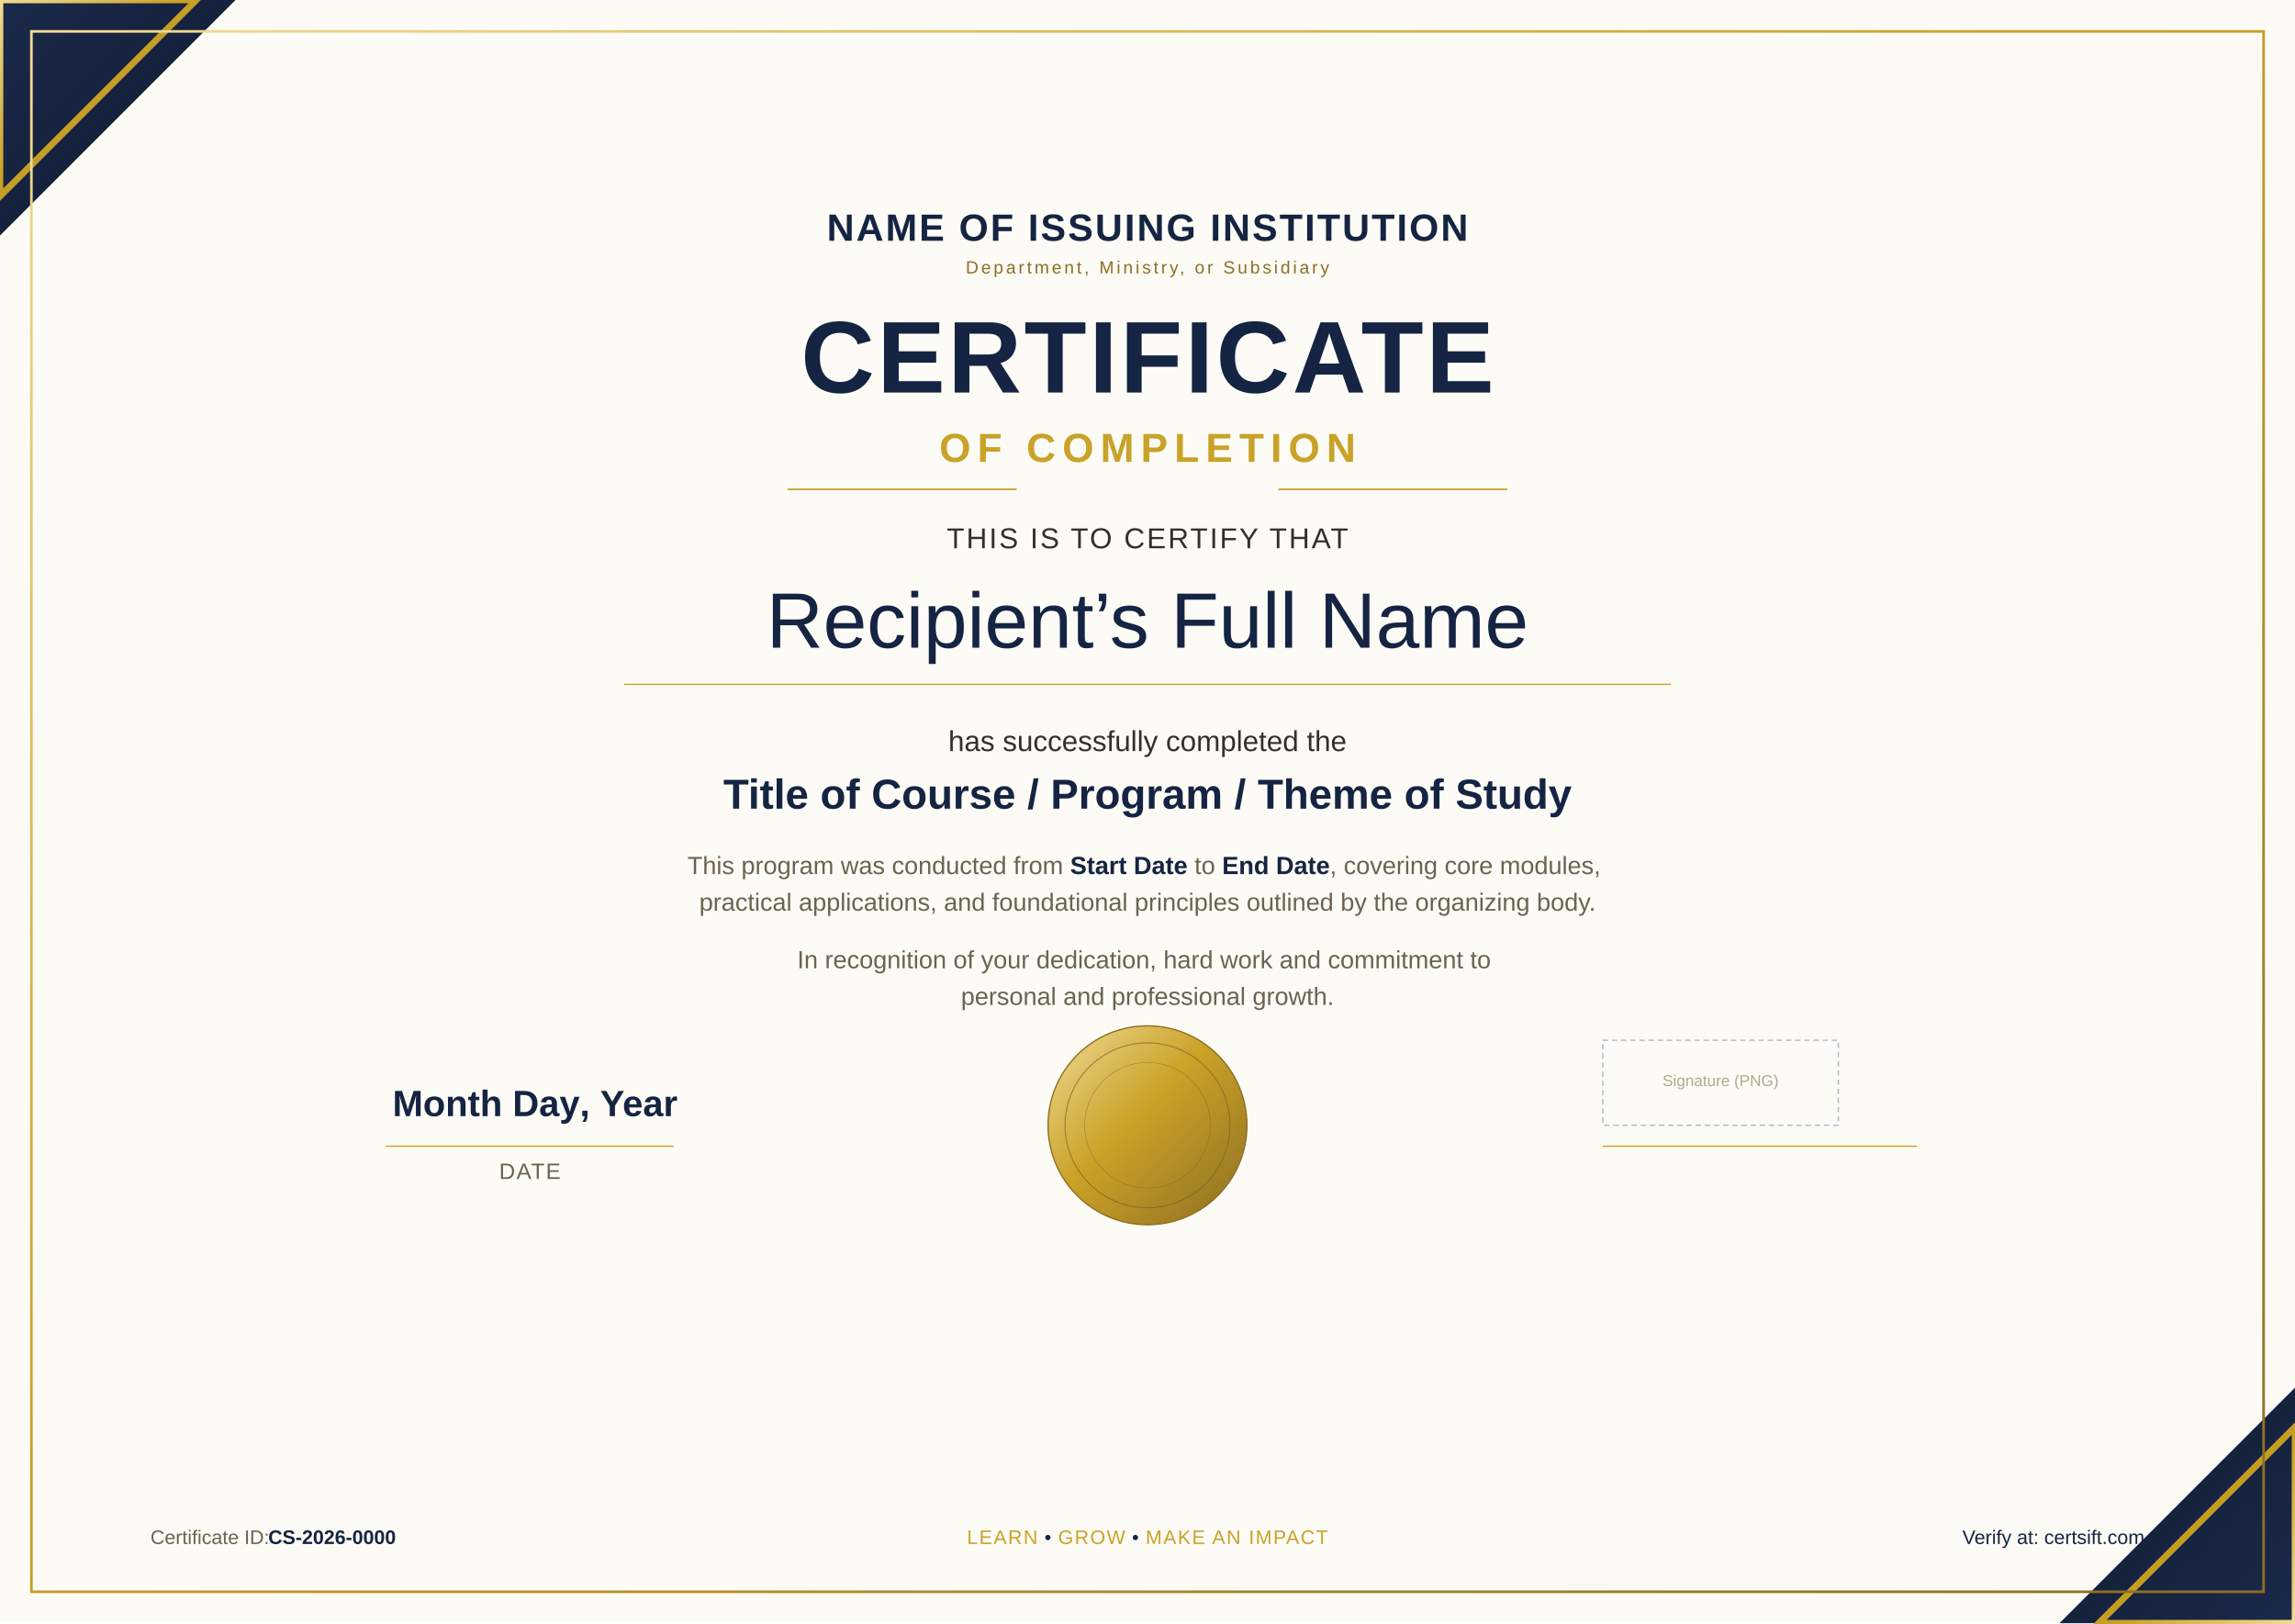
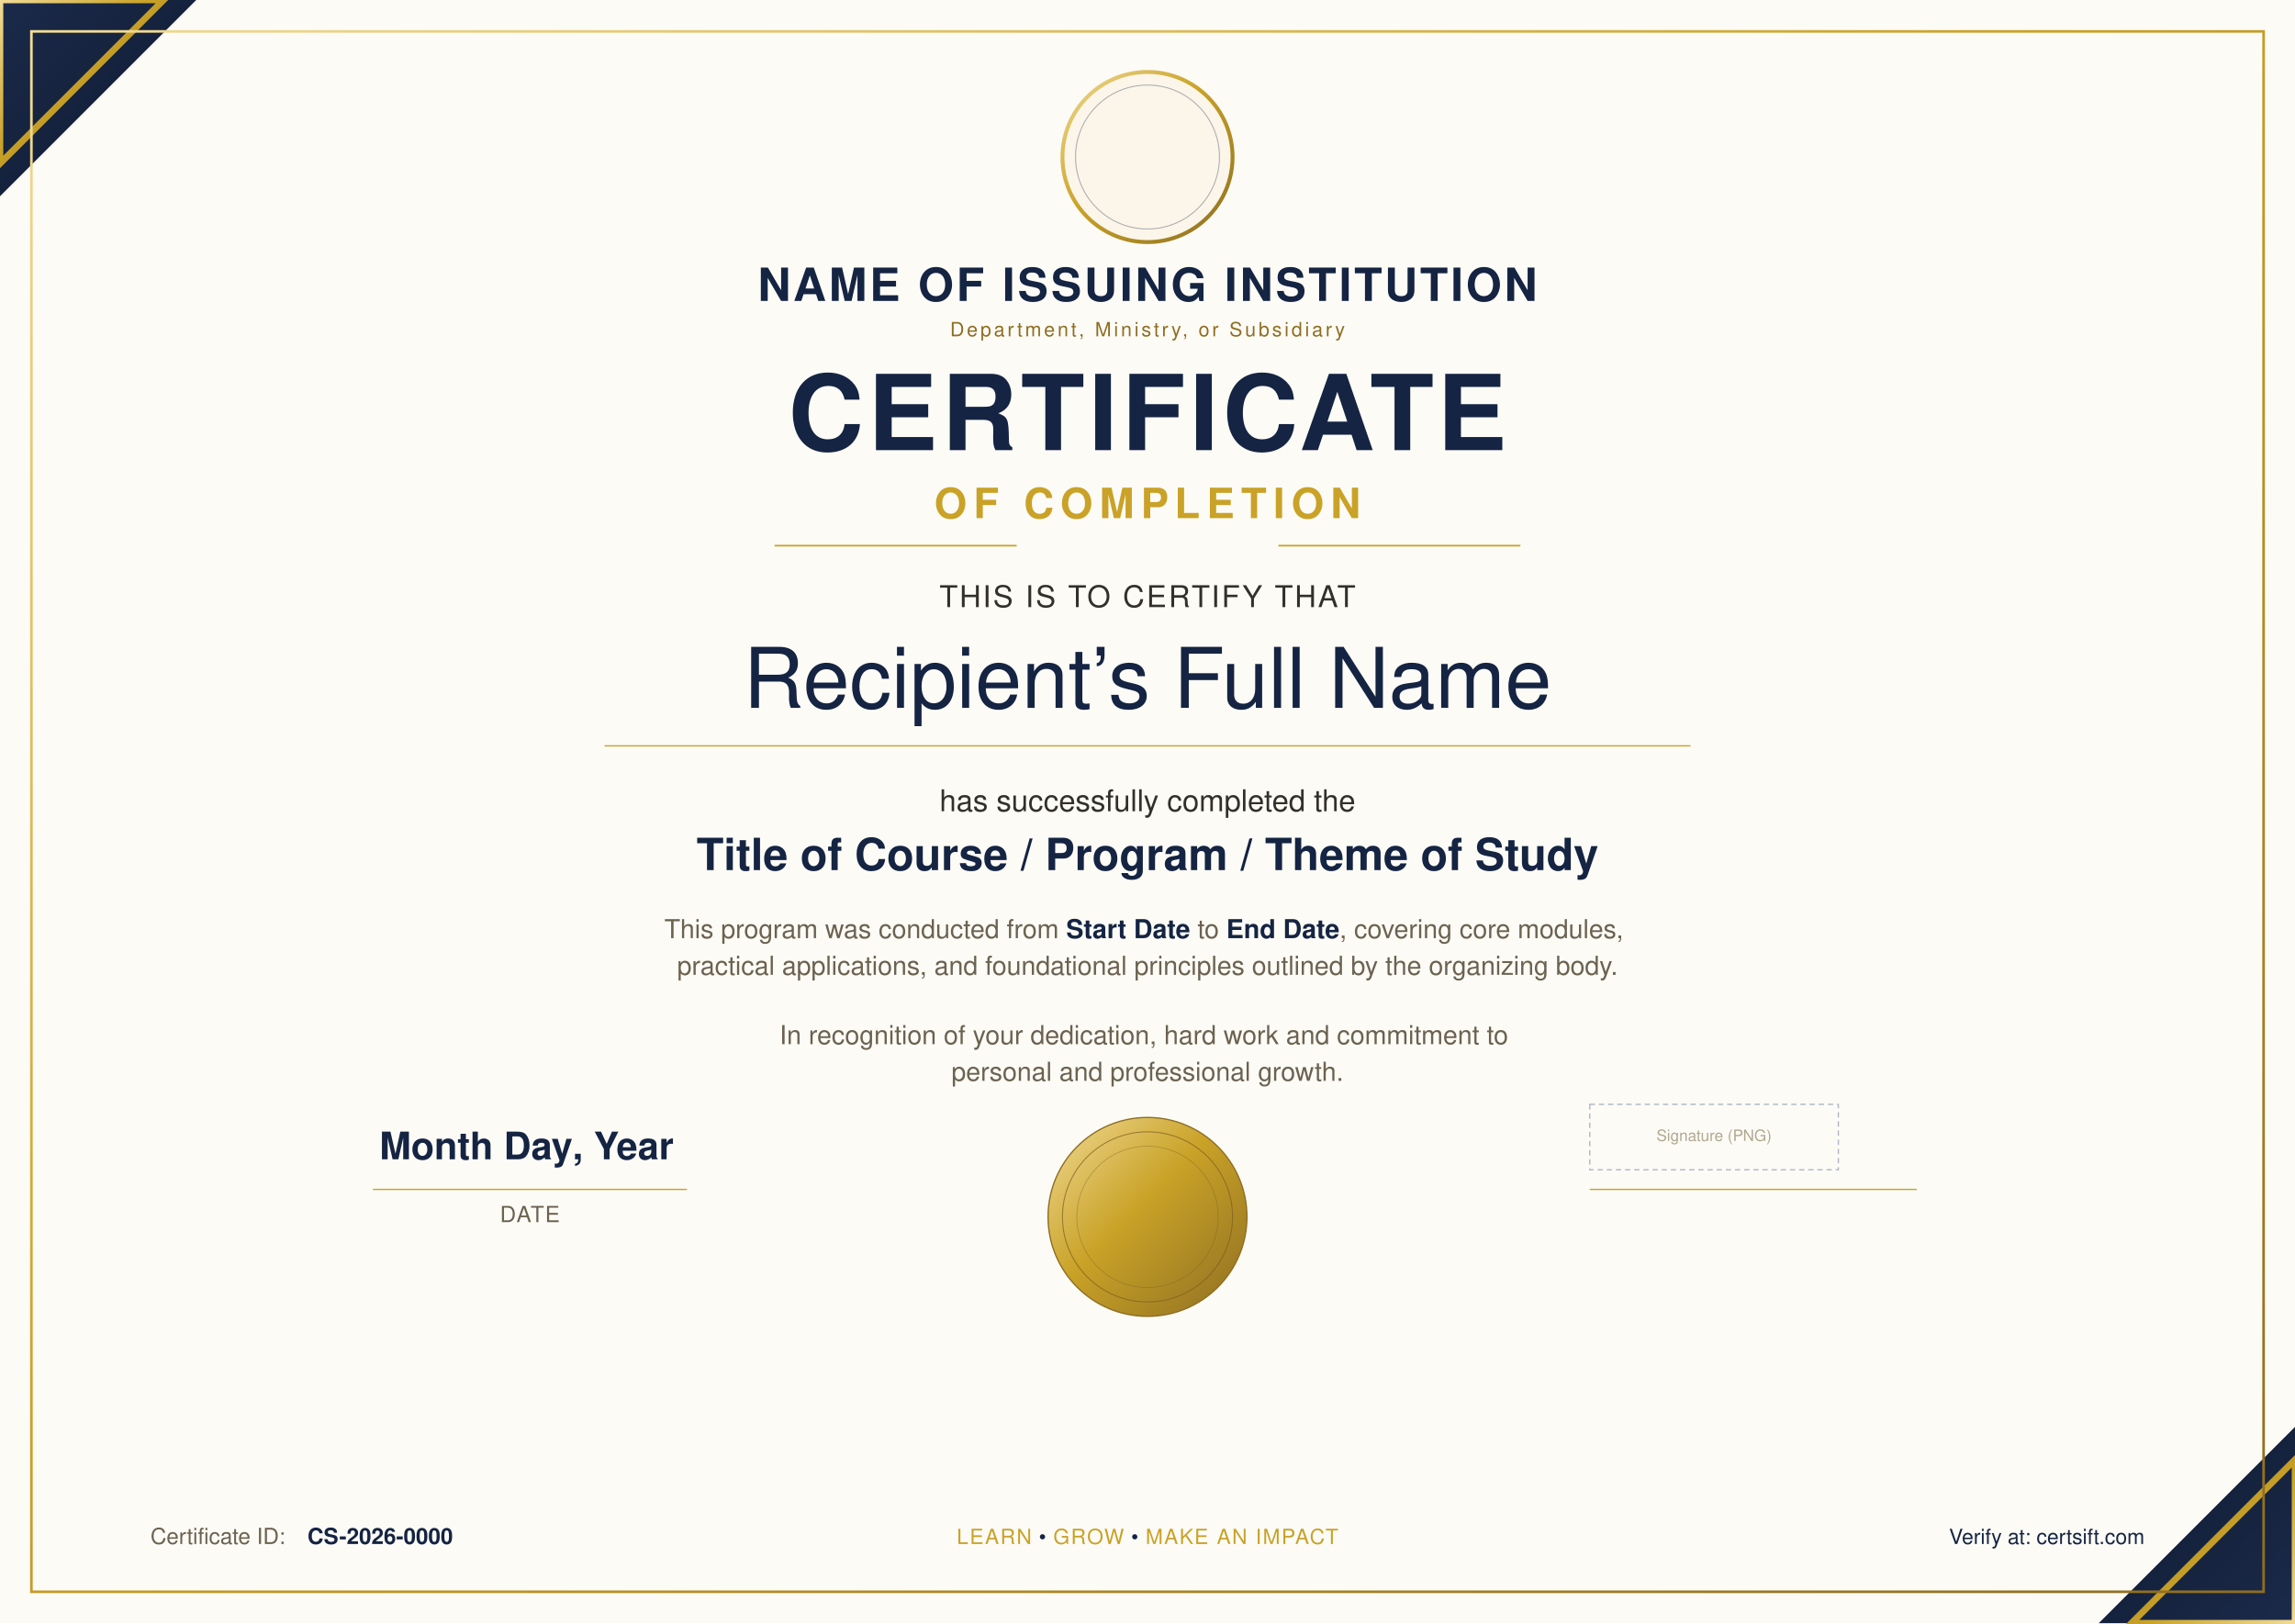
- <svg xmlns="http://www.w3.org/2000/svg" xmlns:xlink="http://www.w3.org/1999/xlink" width="3508" height="2481" viewBox="0 0 3508 2481" font-family="Arimo, 'Helvetica Neue', Arial, sans-serif">
+ <svg xmlns="http://www.w3.org/2000/svg" xmlns:xlink="http://www.w3.org/1999/xlink" width="3508" height="2481" viewBox="0 0 3508 2481" font-family="'Helvetica Neue', Helvetica, Arial, sans-serif">
  <defs>
    <linearGradient id="navyGrad" x1="0%" y1="0%" x2="100%" y2="100%">
      <stop offset="0%" stop-color="#1B2A4A" />
      <stop offset="100%" stop-color="#0F1A30" />
    </linearGradient>
    <linearGradient id="goldGrad2" x1="0%" y1="0%" x2="100%" y2="100%">
      <stop offset="0%" stop-color="#F1DB96" />
      <stop offset="45%" stop-color="#C9A227" />
      <stop offset="100%" stop-color="#8E6E22" />
    </linearGradient>
+     <clipPath id="logoClip2">
+       <circle cx="0" cy="0" r="118" />
+     </clipPath>
    <clipPath id="sealClip2">
-       <circle cx="1754" cy="1720" r="150" />
+       <circle cx="1754" cy="1860" r="150" />
    </clipPath>
    <g id="cornerRibbon">
-       <path d="M0,0 L360,0 L0,360 Z" fill="url(#navyGrad)" />
-       <path d="M0,0 L300,0 L0,300 Z" fill="none" stroke="url(#goldGrad2)" stroke-width="10" />
+       <path d="M0,0 L300,0 L0,300 Z" fill="url(#navyGrad)" />
+       <path d="M0,0 L250,0 L0,250 Z" fill="none" stroke="url(#goldGrad2)" stroke-width="10" />
    </g>
  </defs>
  <rect x="0" y="0" width="3508" height="2481" fill="#FCFBF6" />
  <use href="#cornerRibbon" xlink:href="#cornerRibbon" x="0" y="0" />
  <use href="#cornerRibbon" xlink:href="#cornerRibbon" x="3508" y="2481" transform="rotate(180,3508,2481)" />
  <rect x="48" y="48" width="3412" height="2385" fill="none" stroke="url(#goldGrad2)" stroke-width="4" />
-   <g id="logo-block">
-     <image id="opt-logo-slot" x="1634" y="134" width="240" height="160" href="" xlink:href="" preserveAspectRatio="xMidYMid meet" />
+   <g id="logo-block" transform="translate(1754,240)">
+     <circle cx="0" cy="0" r="130" fill="#FBF6E9" stroke="url(#goldGrad2)" stroke-width="6" />
+     <circle cx="0" cy="0" r="110" fill="none" stroke="#152442" stroke-width="1.5" opacity="0.35" />
+     <image id="opt-logo-slot" x="-118" y="-118" width="236" height="236" href="" xlink:href="" clip-path="url(#logoClip2)" preserveAspectRatio="xMidYMid slice" />
  </g>
-   <text id="institution-name" x="1754" y="368" text-anchor="middle" font-size="58" font-weight="700" letter-spacing="3" fill="#152442">NAME OF ISSUING INSTITUTION</text>
-   <text id="opt-subtitle" x="1754" y="418" text-anchor="middle" font-size="27" letter-spacing="4" fill="#8E6E22">Department, Ministry, or Subsidiary</text>
-   <text id="certificate-title" x="1754" y="600" text-anchor="middle" font-size="156" font-weight="700" letter-spacing="4" fill="#152442">CERTIFICATE</text>
-   <text x="1754" y="706" text-anchor="middle" font-size="62" font-weight="700" letter-spacing="10" fill="#C9A227">OF COMPLETION</text>
-   <line x1="1204" y1="748" x2="1554" y2="748" stroke="#C9A227" stroke-width="2.5" />
-   <line x1="1954" y1="748" x2="2304" y2="748" stroke="#C9A227" stroke-width="2.5" />
-   <text x="1754" y="838" text-anchor="middle" font-size="44" letter-spacing="3" fill="#333029">THIS IS TO CERTIFY THAT</text>
-   <text id="recipient-name" x="1754" y="990" text-anchor="middle" font-size="120" fill="#152442">Recipient’s Full Name</text>
-   <line x1="954" y1="1046" x2="2554" y2="1046" stroke="#C9A227" stroke-width="2" />
-   <text x="1754" y="1148" text-anchor="middle" font-size="44" fill="#333029">has successfully completed the</text>
-   <text id="course-title" x="1754" y="1236" text-anchor="middle" font-size="64" font-weight="700" fill="#152442">Title of Course / Program / Theme of Study</text>
-   <text x="1754" y="1336" text-anchor="middle" font-size="38" fill="#6B6250">
+   <text id="institution-name" x="1754" y="460" text-anchor="middle" font-size="70" font-weight="700" letter-spacing="4" fill="#152442">NAME OF ISSUING INSTITUTION</text>
+   <text id="opt-subtitle" x="1754" y="514" text-anchor="middle" font-size="30" letter-spacing="4" fill="#8E6E22">Department, Ministry, or Subsidiary</text>
+   <text id="certificate-title" x="1754" y="688" text-anchor="middle" font-size="160" font-weight="800" letter-spacing="6" fill="#152442">CERTIFICATE</text>
+   <text x="1754" y="792" text-anchor="middle" font-size="64" font-weight="700" letter-spacing="10" fill="#C9A227">OF COMPLETION</text>
+   <line x1="1184" y1="834" x2="1554" y2="834" stroke="#C9A227" stroke-width="2.5" />
+   <line x1="1954" y1="834" x2="2324" y2="834" stroke="#C9A227" stroke-width="2.5" />
+   <text x="1754" y="928" text-anchor="middle" font-size="46" letter-spacing="3" fill="#333029">THIS IS TO CERTIFY THAT</text>
+   <text id="recipient-name" x="1754" y="1082" text-anchor="middle" font-size="128" font-weight="400" fill="#152442">Recipient’s Full Name</text>
+   <line x1="924" y1="1140" x2="2584" y2="1140" stroke="#C9A227" stroke-width="2" />
+   <text x="1754" y="1240" text-anchor="middle" font-size="46" fill="#333029">has successfully completed the</text>
+   <text id="course-title" x="1754" y="1330" text-anchor="middle" font-size="68" font-weight="700" fill="#152442">Title of Course / Program / Theme of Study</text>
+   <text x="1754" y="1434" text-anchor="middle" font-size="40" fill="#6B6250">
    <tspan x="1754" dy="0">This program was conducted from <tspan id="start-date" font-weight="700" fill="#152442">Start Date</tspan> to <tspan id="end-date" font-weight="700" fill="#152442">End Date</tspan>, covering core modules,</tspan>
    <tspan x="1754" dy="56">practical applications, and foundational principles outlined by the organizing body.</tspan>
  </text>
-   <text x="1754" y="1480" text-anchor="middle" font-size="38" fill="#6B6250">
+   <text x="1754" y="1596" text-anchor="middle" font-size="40" fill="#6B6250">
    <tspan x="1754" dy="0">In recognition of your dedication, hard work and commitment to</tspan>
    <tspan x="1754" dy="56">personal and professional growth.</tspan>
  </text>
  <g id="seal-block">
-     <circle cx="1754" cy="1720" r="152" fill="url(#goldGrad2)" stroke="#8E6E22" stroke-width="2" />
-     <circle cx="1754" cy="1720" r="126" fill="none" stroke="#7A5E1E" stroke-width="1.5" opacity="0.7" />
-     <circle cx="1754" cy="1720" r="96" fill="none" stroke="#7A5E1E" stroke-width="1" opacity="0.5" />
-     <image id="opt-seal-slot" x="1604" y="1570" width="300" height="300" href="" xlink:href="" clip-path="url(#sealClip2)" preserveAspectRatio="xMidYMid slice" />
+     <circle cx="1754" cy="1860" r="152" fill="url(#goldGrad2)" stroke="#8E6E22" stroke-width="2" />
+     <circle cx="1754" cy="1860" r="130" fill="none" stroke="#7A5E1E" stroke-width="1.5" opacity="0.7" />
+     <circle cx="1754" cy="1860" r="108" fill="none" stroke="#7A5E1E" stroke-width="1" opacity="0.5" />
+     <image id="opt-seal-slot" x="1604" y="1710" width="300" height="300" href="" xlink:href="" clip-path="url(#sealClip2)" preserveAspectRatio="xMidYMid slice" />
  </g>
-   <text x="600" y="1706" font-size="56" font-weight="700" fill="#152442">
+   <text x="580" y="1772" font-size="58" font-weight="700" fill="#152442">
    <tspan id="award-month">Month</tspan>
    <tspan id="award-day">Day</tspan>, <tspan id="award-year">Year</tspan>
  </text>
-   <line x1="590" y1="1752" x2="1030" y2="1752" stroke="#C9A227" stroke-width="2" />
-   <text x="810" y="1802" text-anchor="middle" font-size="34" letter-spacing="2" fill="#6B6250">DATE</text>
+   <line x1="570" y1="1818" x2="1050" y2="1818" stroke="#C9A227" stroke-width="2" />
+   <text x="810" y="1868" text-anchor="middle" font-size="34" letter-spacing="2" fill="#6B6250">DATE</text>
  <g id="signature-1-block">
-     <rect x="2450" y="1590" width="360" height="130" fill="none" stroke="#AEB7C6" stroke-width="2" stroke-dasharray="8 6" />
-     <text x="2630" y="1660" text-anchor="middle" font-size="24" fill="#B0A88E">Signature (PNG)</text>
-     <image id="signature-1" x="2450" y="1590" width="360" height="130" href="" xlink:href="" preserveAspectRatio="xMidYMid meet" />
-     <line x1="2450" y1="1752" x2="2930" y2="1752" stroke="#C9A227" stroke-width="2" />
-     <text id="signature-1-caption" x="2690" y="1802" text-anchor="middle" font-size="34" fill="#152442" font-weight="700" />
-     <text id="signature-1-title" x="2690" y="1846" text-anchor="middle" font-size="28" font-style="italic" fill="#6B6250" />
+     <rect x="2430" y="1688" width="380" height="100" fill="none" stroke="#AEB7C6" stroke-width="2" stroke-dasharray="8 6" />
+     <text x="2620" y="1744" text-anchor="middle" font-size="24" fill="#B0A88E">Signature (PNG)</text>
+     <image id="signature-1" x="2430" y="1688" width="380" height="100" href="" xlink:href="" preserveAspectRatio="xMidYMid meet" />
+     <line x1="2430" y1="1818" x2="2930" y2="1818" stroke="#C9A227" stroke-width="2" />
+     <text id="signature-1-caption" x="2680" y="1868" text-anchor="middle" font-size="36" fill="#152442" font-weight="700" />
+     <text id="signature-1-title" x="2680" y="1914" text-anchor="middle" font-size="29" font-style="italic" fill="#6B6250" />
  </g>
-   <text id="certificate-number-label" x="230" y="2360" font-size="30" fill="#6B6250">Certificate ID:</text>
-   <text id="certificate-number" x="410" y="2360" font-size="30" font-weight="700" fill="#152442">CS-2026-0000</text>
-   <text x="1754" y="2360" text-anchor="middle" font-size="30" letter-spacing="2" fill="#152442">
+   <text id="certificate-number-label" x="230" y="2360" font-size="34" fill="#6B6250">Certificate ID:</text>
+   <text id="certificate-number" x="470" y="2360" font-size="34" font-weight="700" fill="#152442">CS-2026-0000</text>
+   <text x="1754" y="2360" text-anchor="middle" font-size="32" letter-spacing="2" fill="#152442">
    <tspan fill="#C9A227">LEARN</tspan> • <tspan fill="#C9A227">GROW</tspan> • <tspan fill="#C9A227">MAKE AN IMPACT</tspan>
  </text>
-   <text x="3278" y="2360" text-anchor="end" font-size="30" fill="#152442">Verify at: certsift.com</text>
+   <text x="3278" y="2360" text-anchor="end" font-size="32" fill="#152442">Verify at: certsift.com</text>
</svg>
